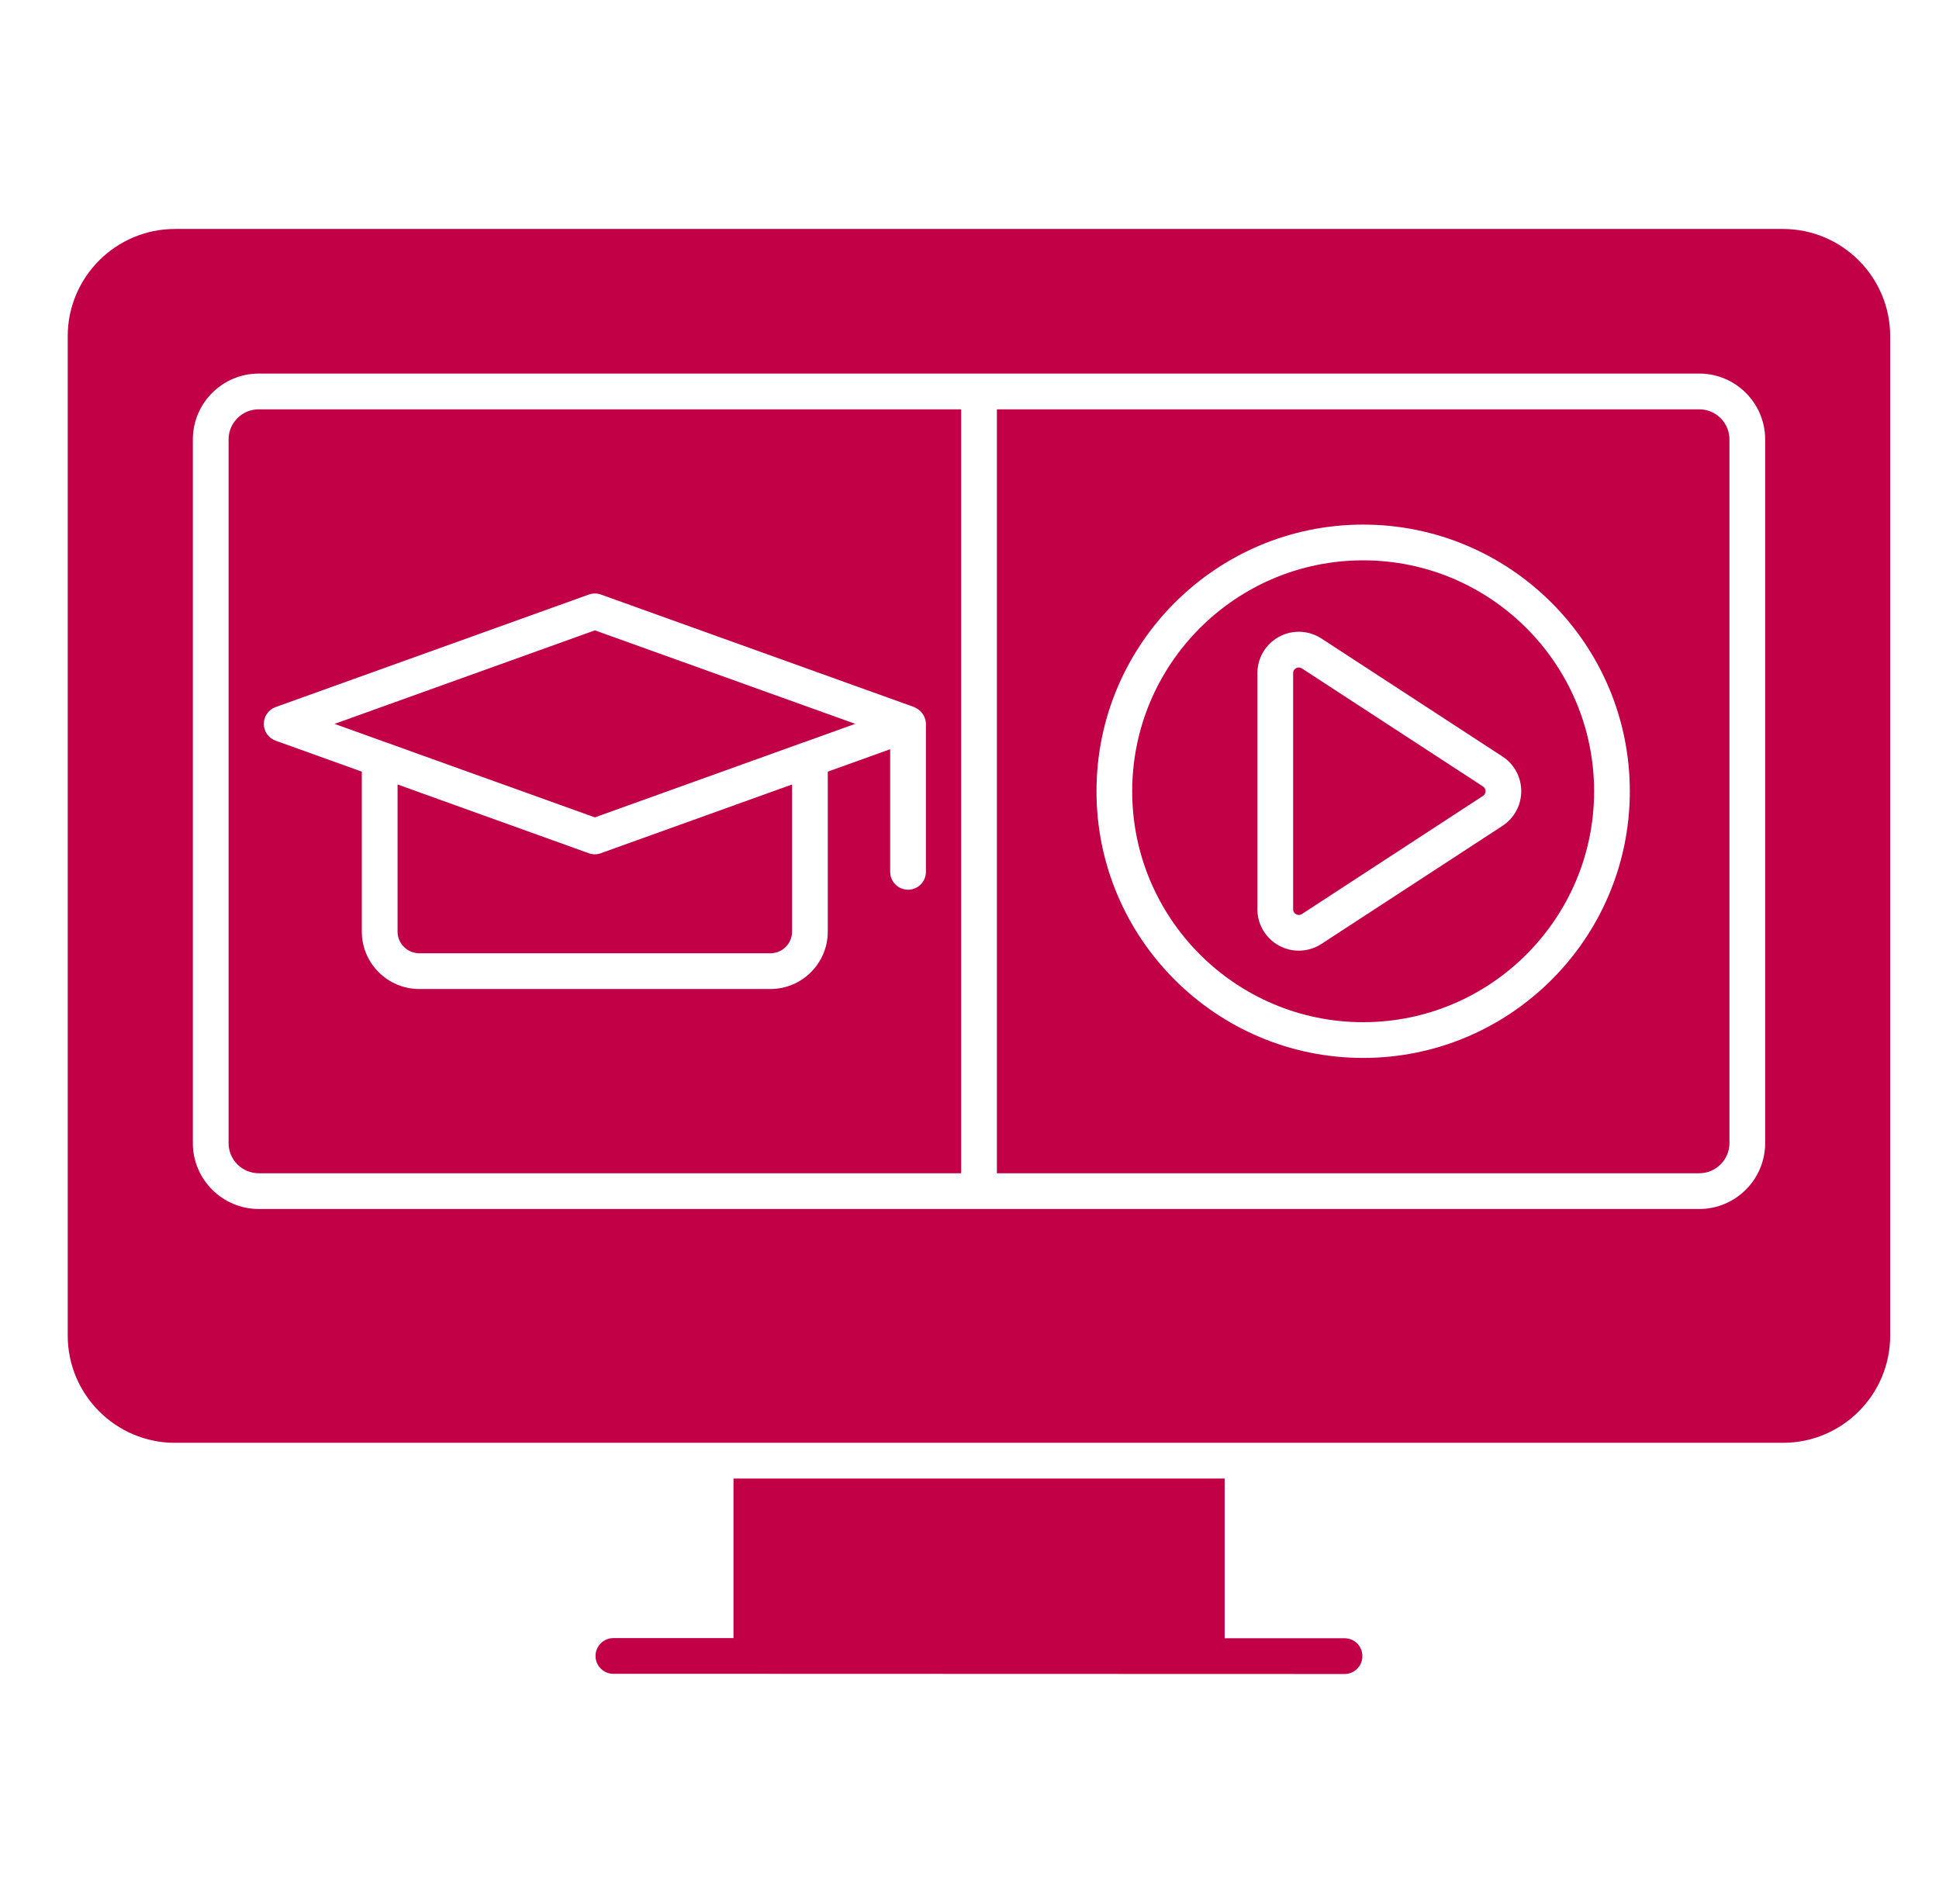
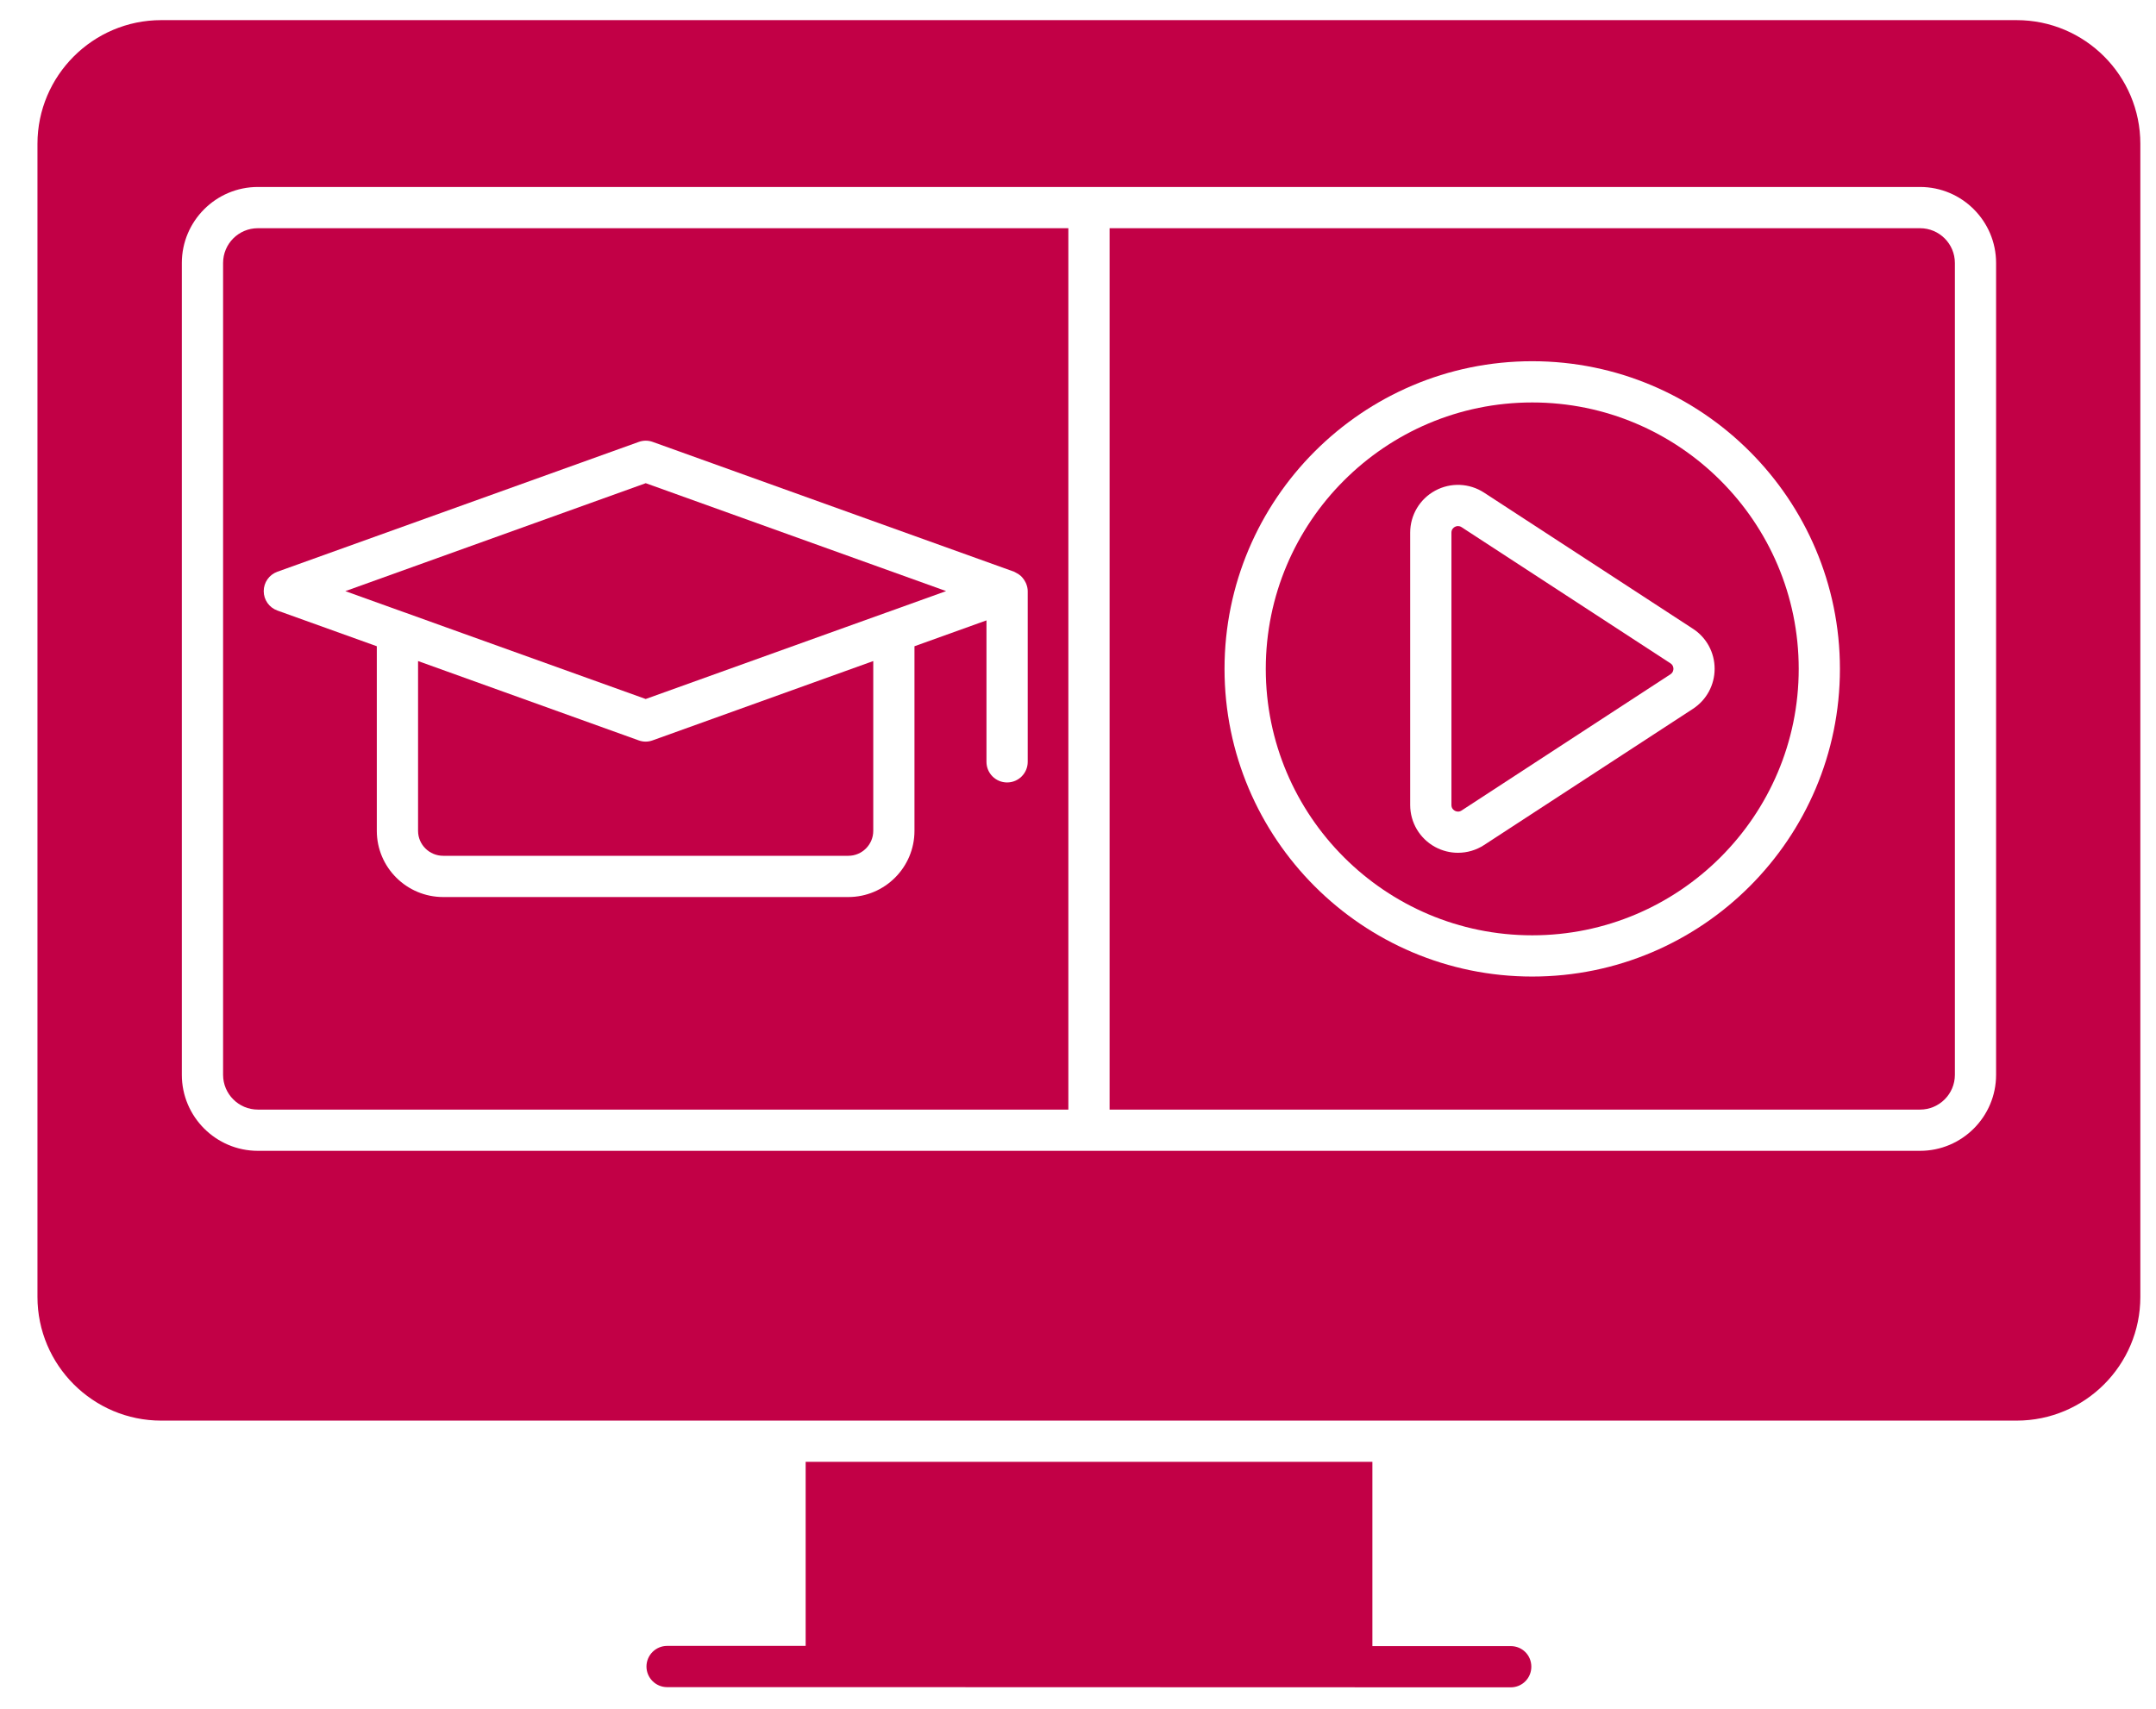
- <svg xmlns="http://www.w3.org/2000/svg" width="55" height="54" viewBox="0 0 55 54" fill="none">
-   <path d="M38.644 46.979C38.644 47.258 38.421 47.486 38.137 47.486L21.311 47.481H17.399C17.12 47.481 16.892 47.253 16.892 46.974C16.892 46.695 17.12 46.467 17.399 46.467H20.805V41.941H34.737V46.472H38.137C38.421 46.472 38.644 46.695 38.644 46.979Z" fill="#C20046" />
-   <path d="M36.929 18.961C36.898 18.941 36.868 18.934 36.842 18.934C36.809 18.934 36.781 18.945 36.764 18.954C36.733 18.971 36.68 19.012 36.68 19.096V25.793C36.68 25.876 36.733 25.917 36.764 25.934C36.795 25.951 36.859 25.973 36.929 25.928L42.064 22.578C42.127 22.536 42.137 22.476 42.137 22.443C42.137 22.41 42.127 22.349 42.063 22.308L36.929 18.961Z" fill="#C20046" />
-   <path d="M17.043 24.203C16.932 24.244 16.811 24.244 16.7 24.203L11.277 22.253V26.428C11.277 26.766 11.554 27.041 11.895 27.041H21.854C22.192 27.041 22.467 26.766 22.467 26.428V22.253L21.788 22.497L17.043 24.203Z" fill="#C20046" />
-   <path d="M10.941 21.055L11.972 21.426L16.873 23.186L21.348 21.578L22.802 21.055C22.803 21.055 22.805 21.055 22.806 21.055L24.258 20.533L16.874 17.881L9.489 20.534L10.938 21.055C10.939 21.055 10.94 21.055 10.941 21.055Z" fill="#C20046" />
-   <path d="M38.666 15.895C35.054 15.895 32.115 18.833 32.115 22.446C32.115 26.058 35.054 28.996 38.666 28.996C42.278 28.996 45.217 26.058 45.217 22.446C45.217 18.833 42.278 15.895 38.666 15.895ZM42.618 23.427L37.483 26.776C37.288 26.903 37.065 26.967 36.841 26.967C36.649 26.967 36.456 26.92 36.281 26.825C35.902 26.62 35.666 26.224 35.666 25.793V19.096C35.666 18.664 35.901 18.269 36.281 18.063C36.661 17.857 37.121 17.877 37.482 18.112L42.617 21.459C42.951 21.676 43.15 22.044 43.15 22.443C43.15 22.841 42.951 23.209 42.618 23.427Z" fill="#C20046" />
-   <path d="M6.484 12.466V32.426C6.484 32.897 6.867 33.281 7.339 33.281H27.263V11.611H7.339C6.867 11.611 6.484 11.994 6.484 12.466ZM7.818 20.057L16.703 16.865C16.814 16.825 16.935 16.825 17.045 16.865L25.928 20.056C25.933 20.058 25.937 20.061 25.942 20.063C25.958 20.07 25.972 20.08 25.987 20.088C26.026 20.108 26.061 20.131 26.093 20.159C26.108 20.173 26.12 20.187 26.134 20.202C26.161 20.233 26.184 20.267 26.203 20.304C26.211 20.321 26.221 20.336 26.227 20.354C26.249 20.41 26.264 20.47 26.264 20.533V24.731C26.264 25.011 26.037 25.238 25.757 25.238C25.477 25.238 25.25 25.011 25.25 24.731V21.253L23.48 21.889V26.428C23.48 27.325 22.75 28.055 21.853 28.055H11.895C10.995 28.055 10.263 27.325 10.263 26.428V21.889L7.819 21.011C7.617 20.939 7.483 20.748 7.483 20.534C7.483 20.32 7.617 20.13 7.818 20.057Z" fill="#C20046" />
-   <path d="M50.574 6.495H4.962C3.289 6.495 1.921 7.859 1.921 9.536V37.887C1.921 39.565 3.289 40.928 4.962 40.928H50.574C52.252 40.928 53.615 39.565 53.615 37.887V9.536C53.615 7.859 52.252 6.495 50.574 6.495ZM50.069 32.426C50.069 33.456 49.231 34.295 48.2 34.295H27.77H7.339C6.309 34.295 5.47 33.456 5.47 32.426V12.466C5.47 11.436 6.309 10.597 7.339 10.597H27.77H48.2C49.231 10.597 50.069 11.435 50.069 12.466V32.426H50.069Z" fill="#C20046" />
-   <path d="M48.2 11.611H28.277V33.281H48.2C48.672 33.281 49.056 32.897 49.056 32.426V12.466C49.056 11.994 48.672 11.611 48.2 11.611ZM38.666 30.01C34.495 30.01 31.102 26.617 31.102 22.446C31.102 18.275 34.495 14.881 38.666 14.881C42.837 14.881 46.23 18.275 46.23 22.446C46.23 26.617 42.837 30.01 38.666 30.01Z" fill="#C20046" />
+ <svg xmlns="http://www.w3.org/2000/svg" width="53" height="42" viewBox="0 0 53 42" fill="none">
+   <path d="M37.644 40.979C37.644 41.258 37.421 41.486 37.137 41.486L20.311 41.481H16.399C16.12 41.481 15.892 41.253 15.892 40.974C15.892 40.695 16.12 40.467 16.399 40.467H19.805V35.941H33.737V40.472H37.137C37.421 40.472 37.644 40.695 37.644 40.979Z" fill="#C20046" />
+   <path d="M35.929 12.961C35.898 12.941 35.868 12.934 35.842 12.934C35.809 12.934 35.781 12.945 35.764 12.954C35.733 12.971 35.68 13.012 35.68 13.096V19.793C35.68 19.876 35.733 19.917 35.764 19.934C35.795 19.951 35.859 19.973 35.929 19.928L41.064 16.578C41.127 16.536 41.137 16.476 41.137 16.443C41.137 16.41 41.127 16.349 41.063 16.308L35.929 12.961Z" fill="#C20046" />
+   <path d="M16.043 18.203C15.932 18.244 15.811 18.244 15.7 18.203L10.277 16.253V20.428C10.277 20.766 10.554 21.041 10.895 21.041H20.854C21.192 21.041 21.467 20.766 21.467 20.428V16.253L20.788 16.497L16.043 18.203Z" fill="#C20046" />
+   <path d="M9.941 15.055L10.972 15.426L15.873 17.186L20.348 15.578L21.802 15.056C21.803 15.055 21.805 15.055 21.806 15.055L23.258 14.533L15.874 11.88L8.489 14.534L9.938 15.055C9.939 15.055 9.94 15.055 9.941 15.055Z" fill="#C20046" />
+   <path d="M37.666 9.895C34.054 9.895 31.116 12.833 31.116 16.446C31.116 20.058 34.054 22.996 37.666 22.996C41.278 22.996 44.217 20.058 44.217 16.446C44.217 12.833 41.278 9.895 37.666 9.895ZM41.618 17.427L36.483 20.776C36.288 20.903 36.065 20.967 35.841 20.967C35.649 20.967 35.456 20.92 35.281 20.825C34.902 20.62 34.666 20.224 34.666 19.793V13.096C34.666 12.664 34.901 12.269 35.281 12.063C35.661 11.857 36.121 11.877 36.482 12.112L41.617 15.459C41.951 15.676 42.15 16.044 42.15 16.443C42.15 16.841 41.951 17.209 41.618 17.427Z" fill="#C20046" />
+   <path d="M5.484 6.466V26.426C5.484 26.897 5.867 27.281 6.339 27.281H26.263V5.611H6.339C5.867 5.611 5.484 5.994 5.484 6.466ZM6.818 14.057L15.703 10.865C15.814 10.825 15.935 10.825 16.045 10.865L24.928 14.056C24.933 14.058 24.937 14.061 24.942 14.063C24.958 14.07 24.972 14.08 24.987 14.088C25.026 14.108 25.061 14.131 25.093 14.159C25.108 14.173 25.12 14.187 25.134 14.202C25.161 14.233 25.184 14.267 25.203 14.304C25.211 14.321 25.221 14.336 25.227 14.354C25.249 14.411 25.264 14.47 25.264 14.533V18.731C25.264 19.011 25.037 19.238 24.757 19.238C24.477 19.238 24.25 19.011 24.25 18.731V15.253L22.48 15.889V20.428C22.48 21.325 21.75 22.055 20.853 22.055H10.895C9.995 22.055 9.263 21.325 9.263 20.428V15.889L6.819 15.011C6.617 14.939 6.483 14.748 6.483 14.534C6.483 14.32 6.617 14.13 6.818 14.057Z" fill="#C20046" />
+   <path d="M49.574 0.495H3.962C2.289 0.495 0.921 1.859 0.921 3.536V31.887C0.921 33.565 2.289 34.928 3.962 34.928H49.574C51.252 34.928 52.615 33.565 52.615 31.887V3.536C52.615 1.859 51.252 0.495 49.574 0.495ZM49.069 26.426C49.069 27.456 48.231 28.295 47.2 28.295H26.77H6.339C5.309 28.295 4.47 27.456 4.47 26.426V6.466C4.47 5.436 5.309 4.597 6.339 4.597H26.77H47.2C48.231 4.597 49.069 5.436 49.069 6.466V26.426H49.069Z" fill="#C20046" />
+   <path d="M47.2 5.611H27.277V27.281H47.2C47.672 27.281 48.056 26.897 48.056 26.426V6.466C48.056 5.994 47.672 5.611 47.2 5.611ZM37.666 24.01C33.495 24.01 30.102 20.617 30.102 16.446C30.102 12.275 33.495 8.881 37.666 8.881C41.837 8.881 45.23 12.275 45.23 16.446C45.23 20.617 41.837 24.01 37.666 24.01Z" fill="#C20046" />
</svg>
